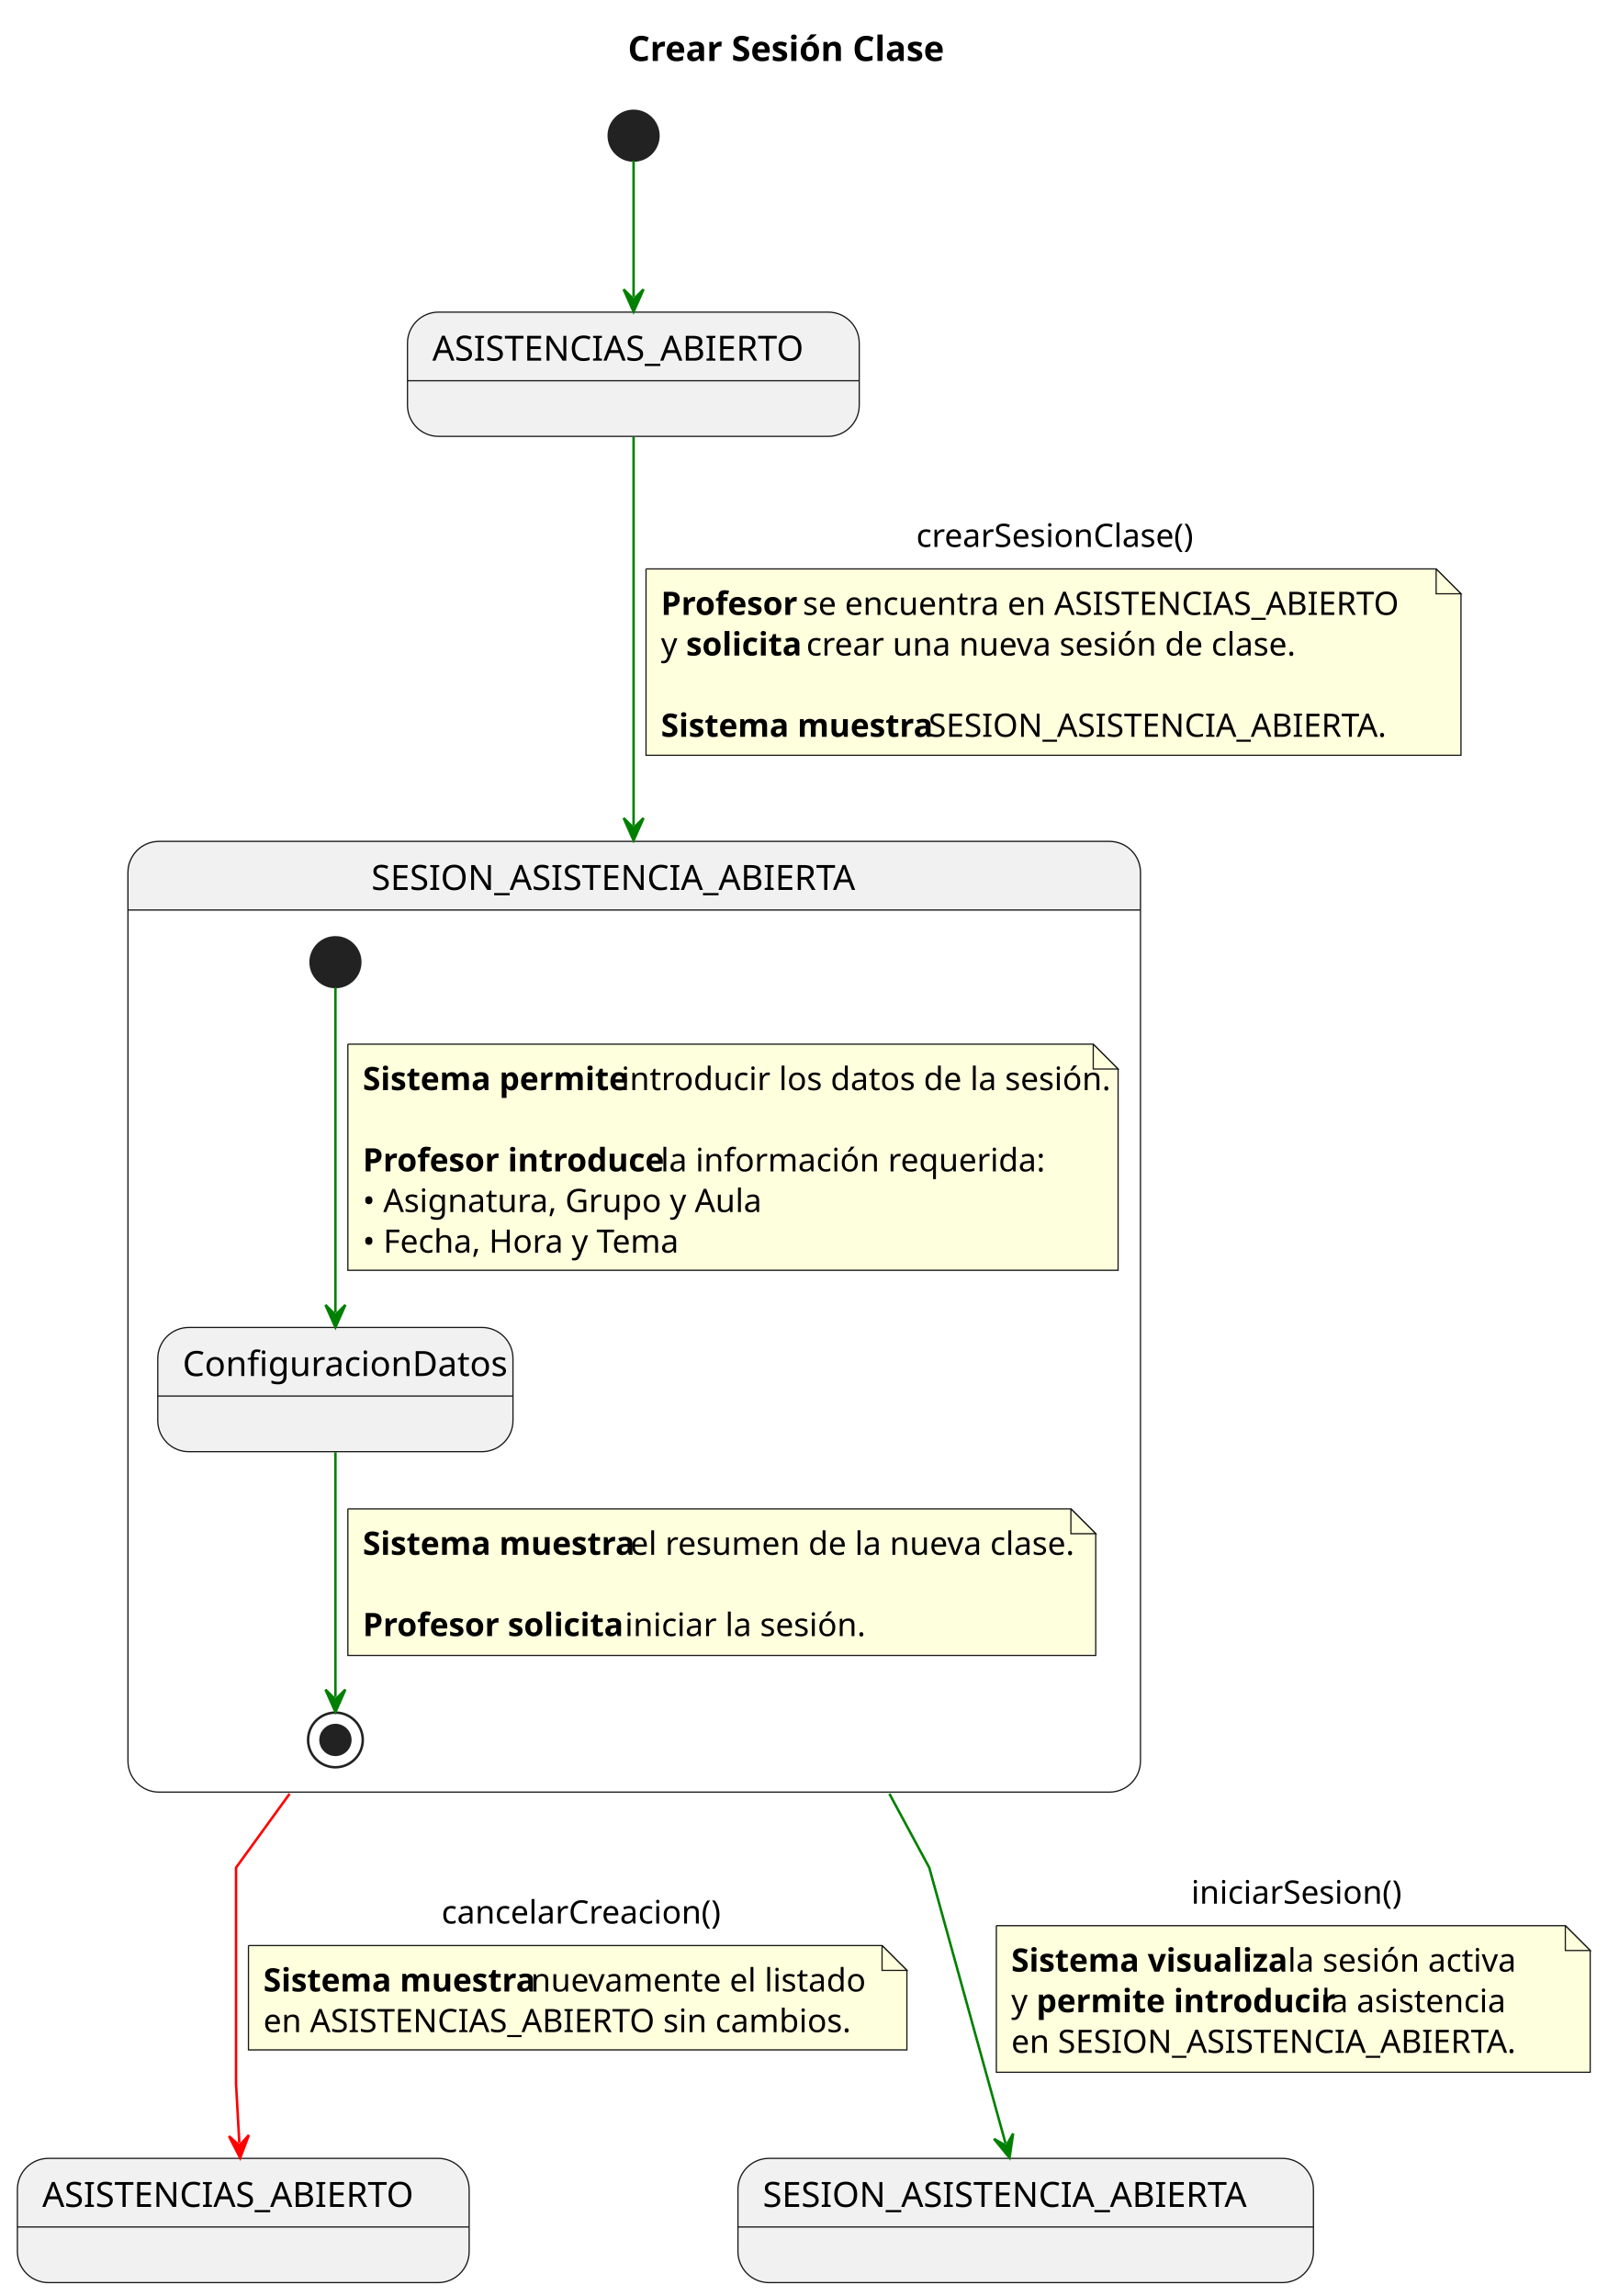
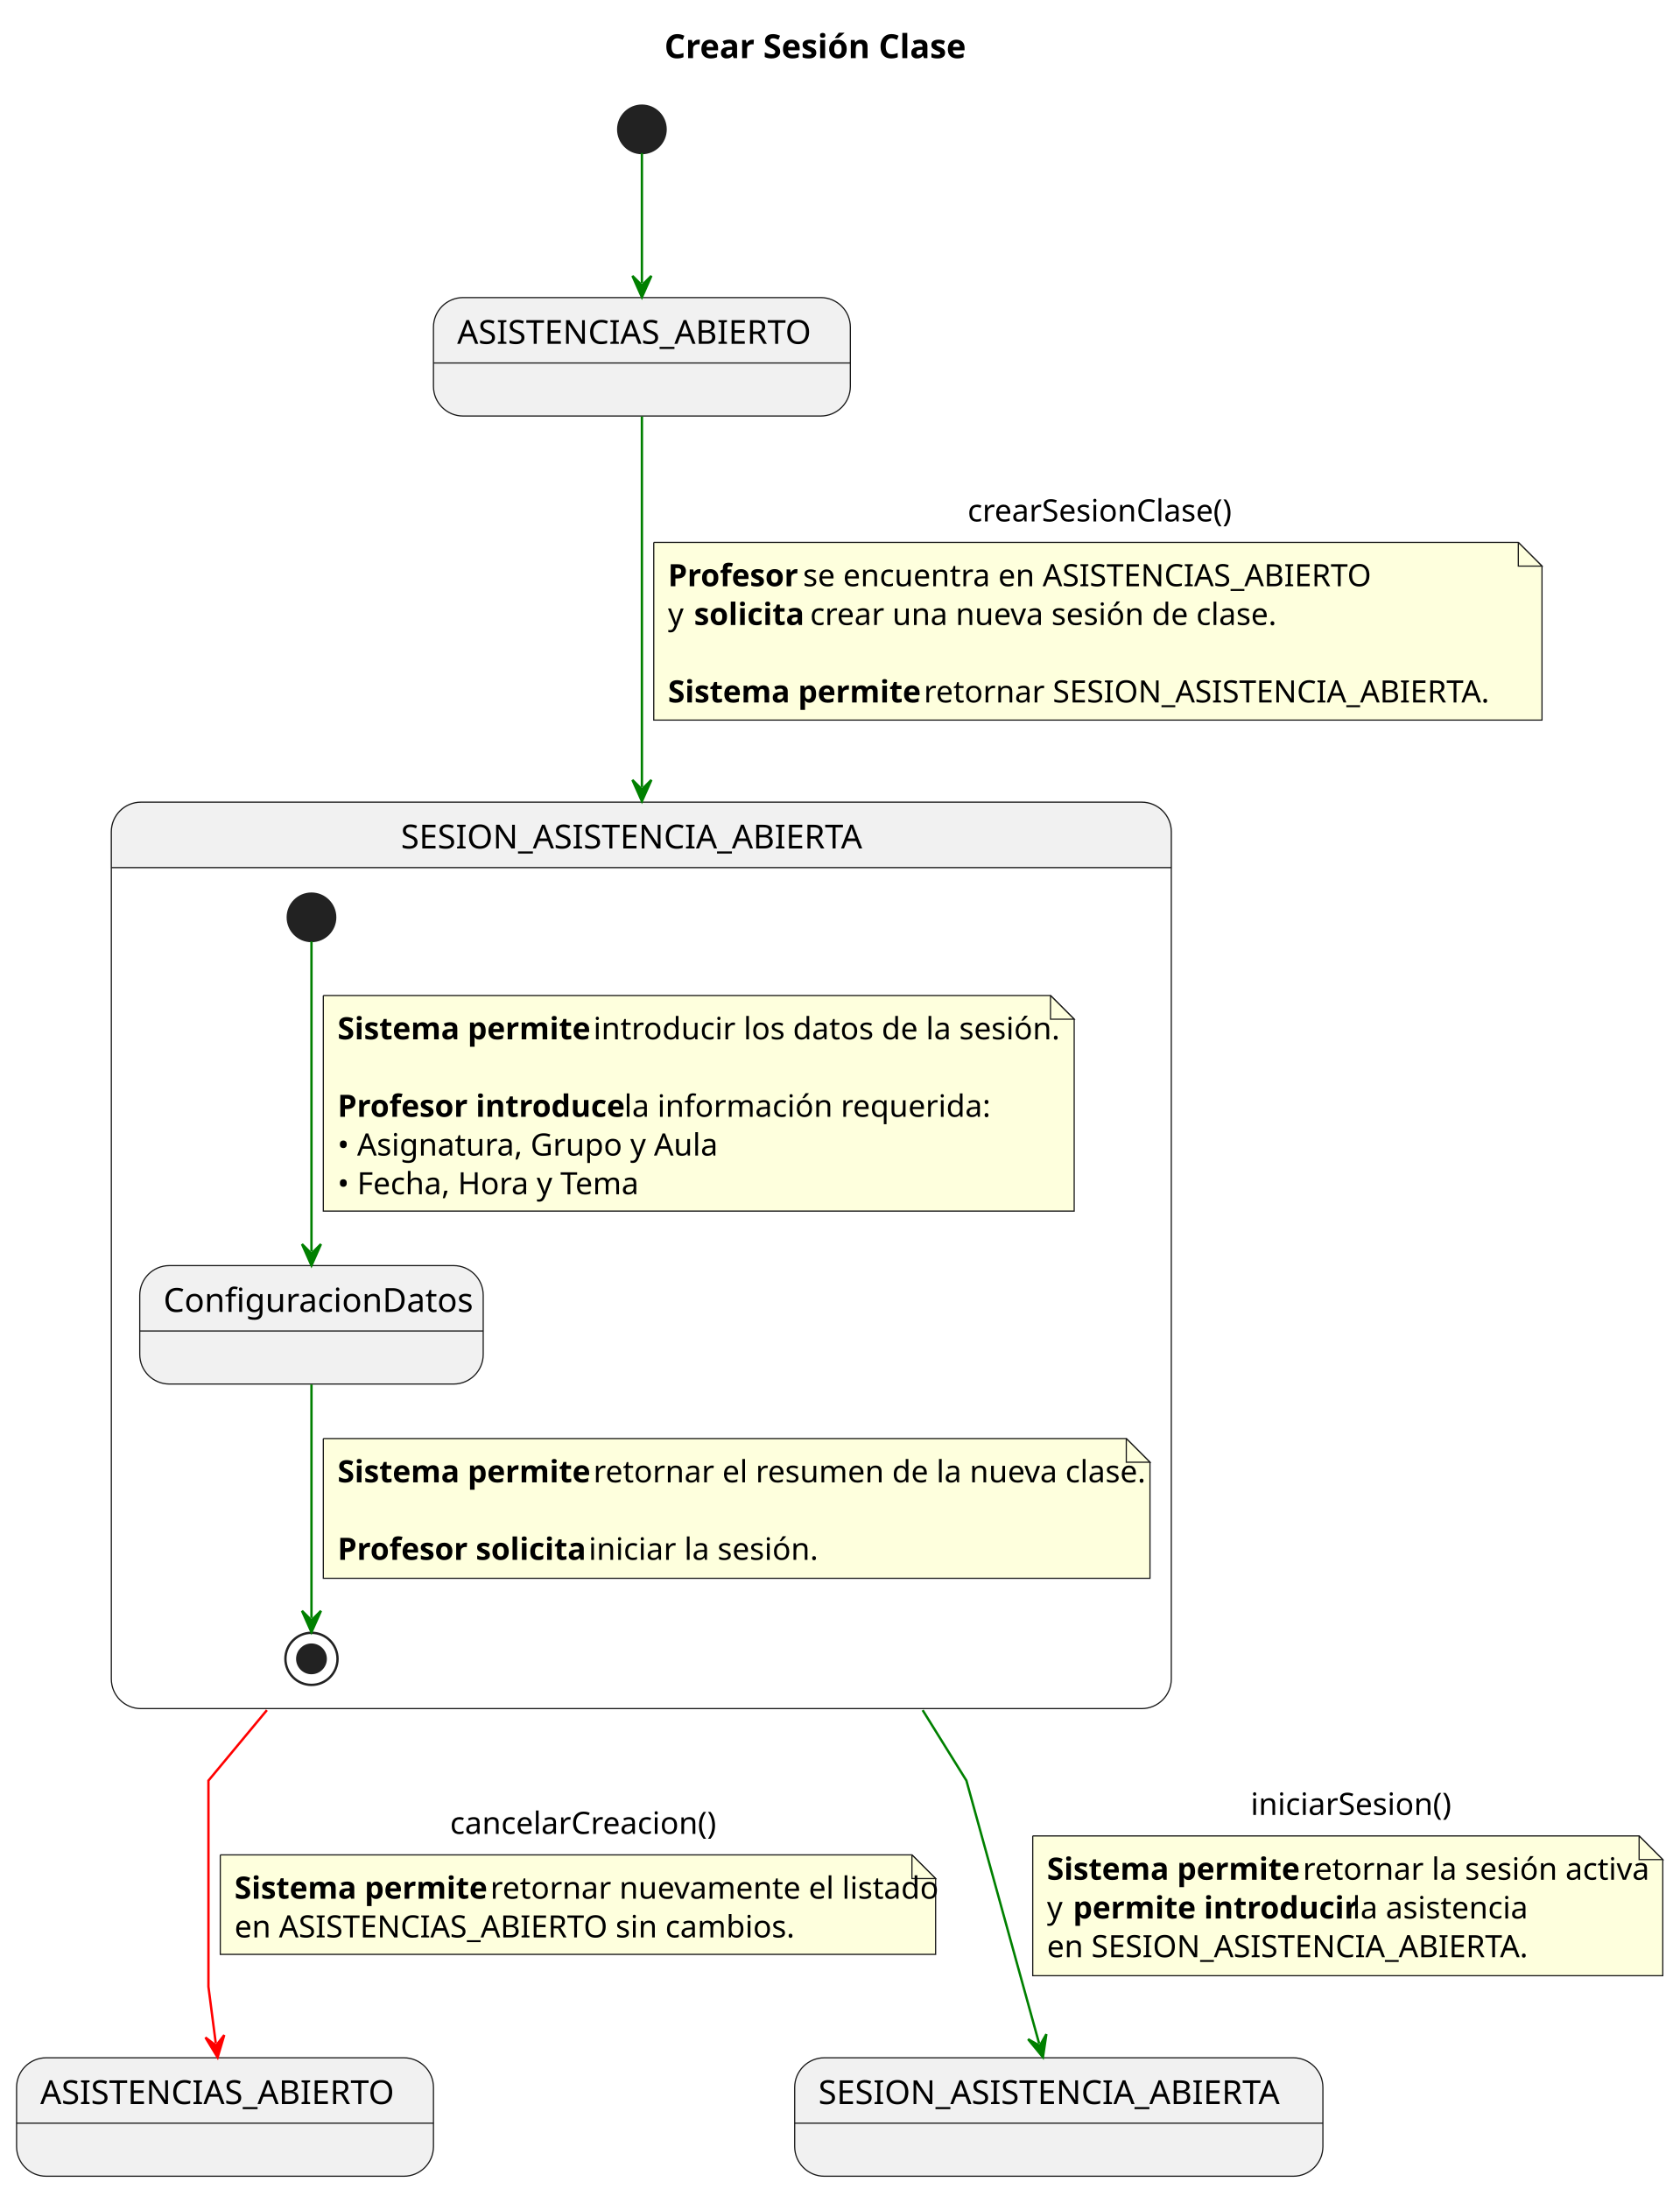
- <svg xmlns="http://www.w3.org/2000/svg" contentStyleType="text/css" data-diagram-type="STATE" height="924px" preserveAspectRatio="none" style="width:647px;height:924px;background:#FFFFFF;" version="1.1" viewBox="0 0 647 924" width="647px" zoomAndPan="magnify">
+ <svg xmlns="http://www.w3.org/2000/svg" contentStyleType="text/css" height="924px" preserveAspectRatio="none" style="width:709px;height:924px;background:#FFFFFF;" version="1.1" viewBox="0 0 709 924" width="709px" zoomAndPan="magnify">
  <defs />
  <g>
-     <text fill="#000000" font-family="sans-serif" font-size="14" font-weight="bold" lengthAdjust="spacing" textLength="127.62" x="252.69" y="24.533">Crear Sesión Clase</text>
+     <text fill="#000000" font-family="sans-serif" font-size="14" font-weight="bold" lengthAdjust="spacing" textLength="134" x="280.5" y="24.533">Crear Sesión Clase</text>
    <g id="ASISTENCIAS_ABIERTO_INICIAL">
-       <rect fill="#F1F1F1" height="50" rx="12.5" ry="12.5" style="stroke:#181818;stroke-width:0.5;" width="181.82" x="164" y="125.609" />
-       <line style="stroke:#181818;stroke-width:0.5;" x1="164" x2="345.82" y1="153.219" y2="153.219" />
-       <text fill="#000000" font-family="sans-serif" font-size="14" lengthAdjust="spacing" textLength="161.82" x="174" y="145.143">ASISTENCIAS_ABIERTO</text>
+       <rect fill="#F1F1F1" height="50" rx="12.5" ry="12.5" style="stroke:#181818;stroke-width:0.5;" width="176" x="183" y="125.609" />
+       <line style="stroke:#181818;stroke-width:0.5;" x1="183" x2="359" y1="153.219" y2="153.219" />
+       <text fill="#000000" font-family="sans-serif" font-size="14" lengthAdjust="spacing" textLength="156" x="193" y="145.143">ASISTENCIAS_ABIERTO</text>
    </g>
    <g id="ASISTENCIAS_ABIERTO_FINAL">
-       <rect fill="#F1F1F1" height="50" rx="12.5" ry="12.5" style="stroke:#181818;stroke-width:0.5;" width="181.82" x="7" y="868.609" />
-       <line style="stroke:#181818;stroke-width:0.5;" x1="7" x2="188.82" y1="896.219" y2="896.219" />
-       <text fill="#000000" font-family="sans-serif" font-size="14" lengthAdjust="spacing" textLength="161.82" x="17" y="888.143">ASISTENCIAS_ABIERTO</text>
+       <rect fill="#F1F1F1" height="50" rx="12.5" ry="12.5" style="stroke:#181818;stroke-width:0.5;" width="176" x="7" y="868.609" />
+       <line style="stroke:#181818;stroke-width:0.5;" x1="7" x2="183" y1="896.219" y2="896.219" />
+       <text fill="#000000" font-family="sans-serif" font-size="14" lengthAdjust="spacing" textLength="156" x="17" y="888.143">ASISTENCIAS_ABIERTO</text>
    </g>
-     <path d="M64,338.609 L446.5,338.609 A12.5,12.5 0 0 1 459,351.109 L459,366.219 L51.5,366.219 L51.5,351.109 A12.5,12.5 0 0 1 64,338.609" fill="#F1F1F1" style="stroke:#F1F1F1;stroke-width:1;" />
-     <rect fill="none" height="382.609" rx="12.5" ry="12.5" style="stroke:#181818;stroke-width:0.5;" width="407.5" x="51.5" y="338.609" />
-     <line style="stroke:#181818;stroke-width:0.5;" x1="51.5" x2="459" y1="366.219" y2="366.219" />
-     <text fill="#000000" font-family="sans-serif" font-size="14" lengthAdjust="spacing" textLength="211.62" x="149.44" y="358.143">SESION_ASISTENCIA_ABIERTA</text>
+     <path d="M59.5,338.609 L482,338.609 A12.5,12.5 0 0 1 494.5,351.109 L494.5,366.219 L47,366.219 L47,351.109 A12.5,12.5 0 0 1 59.5,338.609 " fill="#F1F1F1" style="stroke:#F1F1F1;stroke-width:1.0;" />
+     <rect fill="none" height="382.609" rx="12.5" ry="12.5" style="stroke:#181818;stroke-width:0.5;" width="447.5" x="47" y="338.609" />
+     <line style="stroke:#181818;stroke-width:0.5;" x1="47" x2="494.5" y1="366.219" y2="366.219" />
+     <text fill="#000000" font-family="sans-serif" font-size="14" lengthAdjust="spacing" textLength="203" x="169.25" y="358.143">SESION_ASISTENCIA_ABIERTA</text>
    <g id="SESION_NUEVA_COMP.ConfiguracionDatos">
-       <rect fill="#F1F1F1" height="50" rx="12.5" ry="12.5" style="stroke:#181818;stroke-width:0.5;" width="142.958" x="63.5" y="534.219" />
-       <line style="stroke:#181818;stroke-width:0.5;" x1="63.5" x2="206.458" y1="561.828" y2="561.828" />
-       <text fill="#000000" font-family="sans-serif" font-size="14" lengthAdjust="spacing" textLength="122.958" x="73.5" y="553.752">ConfiguracionDatos</text>
+       <rect fill="#F1F1F1" height="50" rx="12.5" ry="12.5" style="stroke:#181818;stroke-width:0.5;" width="145" x="59" y="534.219" />
+       <line style="stroke:#181818;stroke-width:0.5;" x1="59" x2="204" y1="561.828" y2="561.828" />
+       <text fill="#000000" font-family="sans-serif" font-size="14" lengthAdjust="spacing" textLength="125" x="69" y="553.752">ConfiguracionDatos</text>
    </g>
-     <ellipse cx="135" cy="387.219" fill="#222222" rx="10" ry="10" style="stroke:#222222;stroke-width:1;" />
-     <ellipse cx="135" cy="700.219" fill="none" rx="11" ry="11" style="stroke:#222222;stroke-width:1;" />
-     <ellipse cx="135" cy="700.219" fill="#222222" rx="6" ry="6" style="stroke:#222222;stroke-width:1;" />
-     <g class="link" data-entity-1="*start*SESION_NUEVA_COMP" data-entity-2="ConfiguracionDatos" data-source-line="23" data-uid="lnk6" id="link_*start*SESION_NUEVA_COMP_ConfiguracionDatos">
-       <path d="M135,397.359 C135,422.949 135,489.909 135,528.159" fill="none" id="*start*SESION_NUEVA_COMP-to-ConfiguracionDatos" style="stroke:#008000;stroke-width:1;" />
-       <polygon fill="#008000" points="135,534.159,139,525.159,135,529.159,131,525.159,135,534.159" style="stroke:#008000;stroke-width:1;" />
-       <path d="M140,420.219 L140,511.219 L450,511.219 L450,430.219 L440,420.219 L140,420.219" fill="#FEFFDD" style="stroke:#181818;stroke-width:0.5;" />
-       <path d="M440,420.219 L440,430.219 L450,430.219 L440,420.219" fill="#FEFFDD" style="stroke:#181818;stroke-width:0.5;" />
-       <text fill="#000000" font-family="sans-serif" font-size="13" font-weight="bold" lengthAdjust="spacing" textLength="100.433" x="146" y="438.714">Sistema permite</text>
-       <text fill="#000000" font-family="sans-serif" font-size="13" lengthAdjust="spacing" textLength="185.713" x="250.044" y="438.714">introducir los datos de la sesión.</text>
-       <text fill="#000000" font-family="sans-serif" font-size="13" lengthAdjust="spacing" textLength="3.612" x="146" y="455.065"> </text>
-       <text fill="#000000" font-family="sans-serif" font-size="13" font-weight="bold" lengthAdjust="spacing" textLength="116.295" x="146" y="471.417">Profesor introduce</text>
-       <text fill="#000000" font-family="sans-serif" font-size="13" lengthAdjust="spacing" textLength="143.076" x="265.907" y="471.417">la información requerida:</text>
-       <text fill="#000000" font-family="sans-serif" font-size="13" lengthAdjust="spacing" textLength="154.14" x="146" y="487.769">• Asignatura, Grupo y Aula</text>
-       <text fill="#000000" font-family="sans-serif" font-size="13" lengthAdjust="spacing" textLength="127.378" x="146" y="504.12">• Fecha, Hora y Tema</text>
+     <ellipse cx="131.5" cy="387.219" fill="#222222" rx="10" ry="10" style="stroke:#222222;stroke-width:1.0;" />
+     <ellipse cx="131.5" cy="700.219" fill="none" rx="11" ry="11" style="stroke:#222222;stroke-width:1.0;" />
+     <ellipse cx="131.5" cy="700.219" fill="#222222" rx="6" ry="6" style="stroke:#222222;stroke-width:1.0;" />
+     <g id="link_*start*SESION_NUEVA_COMP_ConfiguracionDatos">
+       <path d="M131.5,397.359 C131.5,422.949 131.5,489.909 131.5,528.159 " fill="none" id="*start*SESION_NUEVA_COMP-to-ConfiguracionDatos" style="stroke:#008000;stroke-width:1.0;" />
+       <polygon fill="#008000" points="131.5,534.159,135.5,525.159,131.5,529.159,127.5,525.159,131.5,534.159" style="stroke:#008000;stroke-width:1.0;" />
+       <path d="M136.5,420.219 L136.5,511.219 L453.5,511.219 L453.5,430.219 L443.5,420.219 L136.5,420.219 " fill="#FEFFDD" style="stroke:#181818;stroke-width:0.5;" />
+       <path d="M443.5,420.219 L443.5,430.219 L453.5,430.219 L443.5,420.219 " fill="#FEFFDD" style="stroke:#181818;stroke-width:0.5;" />
+       <text fill="#000000" font-family="sans-serif" font-size="13" font-weight="bold" lengthAdjust="spacing" textLength="104" x="142.5" y="438.714">Sistema permite</text>
+       <text fill="#000000" font-family="sans-serif" font-size="13" lengthAdjust="spacing" textLength="188" x="250.5" y="438.714">introducir los datos de la sesión.</text>
+       <text fill="#000000" font-family="sans-serif" font-size="13" lengthAdjust="spacing" textLength="4" x="142.5" y="455.065"> </text>
+       <text fill="#000000" font-family="sans-serif" font-size="13" font-weight="bold" lengthAdjust="spacing" textLength="117" x="142.5" y="471.417">Profesor introduce</text>
+       <text fill="#000000" font-family="sans-serif" font-size="13" lengthAdjust="spacing" textLength="141" x="263.5" y="471.417">la información requerida:</text>
+       <text fill="#000000" font-family="sans-serif" font-size="13" lengthAdjust="spacing" textLength="155" x="142.5" y="487.769">• Asignatura, Grupo y Aula</text>
+       <text fill="#000000" font-family="sans-serif" font-size="13" lengthAdjust="spacing" textLength="127" x="142.5" y="504.12">• Fecha, Hora y Tema</text>
    </g>
-     <g class="link" data-entity-1="ConfiguracionDatos" data-entity-2="*end*SESION_NUEVA_COMP" data-source-line="32" data-uid="lnk8" id="link_ConfiguracionDatos_*end*SESION_NUEVA_COMP">
-       <path d="M135,584.429 C135,615.229 135,661.059 135,682.959" fill="none" id="ConfiguracionDatos-to-*end*SESION_NUEVA_COMP" style="stroke:#008000;stroke-width:1;" />
-       <polygon fill="#008000" points="135,688.959,139,679.959,135,683.959,131,679.959,135,688.959" style="stroke:#008000;stroke-width:1;" />
-       <path d="M140,607.219 L140,666.219 L441,666.219 L441,617.219 L431,607.219 L140,607.219" fill="#FEFFDD" style="stroke:#181818;stroke-width:0.5;" />
-       <path d="M431,607.219 L431,617.219 L441,617.219 L431,607.219" fill="#FEFFDD" style="stroke:#181818;stroke-width:0.5;" />
-       <text fill="#000000" font-family="sans-serif" font-size="13" font-weight="bold" lengthAdjust="spacing" textLength="104.051" x="146" y="625.714">Sistema muestra</text>
-       <text fill="#000000" font-family="sans-serif" font-size="13" lengthAdjust="spacing" textLength="172.713" x="253.663" y="625.714">el resumen de la nueva clase.</text>
-       <text fill="#000000" font-family="sans-serif" font-size="13" lengthAdjust="spacing" textLength="3.612" x="146" y="642.065"> </text>
-       <text fill="#000000" font-family="sans-serif" font-size="13" font-weight="bold" lengthAdjust="spacing" textLength="101.867" x="146" y="658.417">Profesor solicita</text>
-       <text fill="#000000" font-family="sans-serif" font-size="13" lengthAdjust="spacing" textLength="92.485" x="251.479" y="658.417">iniciar la sesión.</text>
+     <g id="link_ConfiguracionDatos_*end*SESION_NUEVA_COMP">
+       <path d="M131.5,584.429 C131.5,615.229 131.5,661.059 131.5,682.959 " fill="none" id="ConfiguracionDatos-to-*end*SESION_NUEVA_COMP" style="stroke:#008000;stroke-width:1.0;" />
+       <polygon fill="#008000" points="131.5,688.959,135.5,679.959,131.5,683.959,127.5,679.959,131.5,688.959" style="stroke:#008000;stroke-width:1.0;" />
+       <path d="M136.5,607.219 L136.5,666.219 L485.5,666.219 L485.5,617.219 L475.5,607.219 L136.5,607.219 " fill="#FEFFDD" style="stroke:#181818;stroke-width:0.5;" />
+       <path d="M475.5,607.219 L475.5,617.219 L485.5,617.219 L475.5,607.219 " fill="#FEFFDD" style="stroke:#181818;stroke-width:0.5;" />
+       <text fill="#000000" font-family="sans-serif" font-size="13" font-weight="bold" lengthAdjust="spacing" textLength="104" x="142.5" y="625.714">Sistema permite</text>
+       <text fill="#000000" font-family="sans-serif" font-size="13" lengthAdjust="spacing" textLength="220" x="250.5" y="625.714">retornar el resumen de la nueva clase.</text>
+       <text fill="#000000" font-family="sans-serif" font-size="13" lengthAdjust="spacing" textLength="4" x="142.5" y="642.065"> </text>
+       <text fill="#000000" font-family="sans-serif" font-size="13" font-weight="bold" lengthAdjust="spacing" textLength="102" x="142.5" y="658.417">Profesor solicita</text>
+       <text fill="#000000" font-family="sans-serif" font-size="13" lengthAdjust="spacing" textLength="94" x="248.5" y="658.417">iniciar la sesión.</text>
    </g>
    <g id="SESION_ACTIVA_FINAL">
-       <rect fill="#F1F1F1" height="50" rx="12.5" ry="12.5" style="stroke:#181818;stroke-width:0.5;" width="231.62" x="297" y="868.609" />
-       <line style="stroke:#181818;stroke-width:0.5;" x1="297" x2="528.62" y1="896.219" y2="896.219" />
-       <text fill="#000000" font-family="sans-serif" font-size="14" lengthAdjust="spacing" textLength="211.62" x="307" y="888.143">SESION_ASISTENCIA_ABIERTA</text>
+       <rect fill="#F1F1F1" height="50" rx="12.5" ry="12.5" style="stroke:#181818;stroke-width:0.5;" width="223" x="335.5" y="868.609" />
+       <line style="stroke:#181818;stroke-width:0.5;" x1="335.5" x2="558.5" y1="896.219" y2="896.219" />
+       <text fill="#000000" font-family="sans-serif" font-size="14" lengthAdjust="spacing" textLength="203" x="345.5" y="888.143">SESION_ASISTENCIA_ABIERTA</text>
    </g>
-     <ellipse cx="255" cy="54.609" fill="#222222" rx="10" ry="10" style="stroke:#222222;stroke-width:1;" />
-     <g class="link" data-entity-1="*start*" data-entity-2="ASISTENCIAS_ABIERTO_INICIAL" data-source-line="9" data-uid="lnk3" id="link_*start*_ASISTENCIAS_ABIERTO_INICIAL">
-       <path d="M255,64.619 C255,78.499 255,99.579 255,119.449" fill="none" id="*start*-to-ASISTENCIAS_ABIERTO_INICIAL" style="stroke:#008000;stroke-width:1;" />
-       <polygon fill="#008000" points="255,125.449,259,116.449,255,120.449,251,116.449,255,125.449" style="stroke:#008000;stroke-width:1;" />
+     <ellipse cx="271" cy="54.609" fill="#222222" rx="10" ry="10" style="stroke:#222222;stroke-width:1.0;" />
+     <g id="link_*start*_ASISTENCIAS_ABIERTO_INICIAL">
+       <path d="M271,64.619 C271,78.499 271,99.579 271,119.449 " fill="none" id="*start*-to-ASISTENCIAS_ABIERTO_INICIAL" style="stroke:#008000;stroke-width:1.0;" />
+       <polygon fill="#008000" points="271,125.449,275,116.449,271,120.449,267,116.449,271,125.449" style="stroke:#008000;stroke-width:1.0;" />
    </g>
-     <g class="link" data-entity-1="ASISTENCIAS_ABIERTO_INICIAL" data-entity-2="SESION_NUEVA_COMP" data-source-line="11" data-uid="lnk4" id="link_ASISTENCIAS_ABIERTO_INICIAL_SESION_NUEVA_COMP">
-       <path d="M255,175.799 C255,209.479 255,267.679 255,332.219" fill="none" id="ASISTENCIAS_ABIERTO_INICIAL-to-SESION_NUEVA_COMP" style="stroke:#008000;stroke-width:1;" />
-       <polygon fill="#008000" points="255,338.219,259,329.219,255,333.219,251,329.219,255,338.219" style="stroke:#008000;stroke-width:1;" />
-       <text fill="#000000" font-family="sans-serif" font-size="13" lengthAdjust="spacing" textLength="111.262" x="368.759" y="220.105">crearSesionClase()</text>
-       <path d="M260,228.961 L260,303.961 L588,303.961 L588,238.961 L578,228.961 L260,228.961" fill="#FEFFDD" style="stroke:#181818;stroke-width:0.5;" />
-       <path d="M578,228.961 L578,238.961 L588,238.961 L578,228.961" fill="#FEFFDD" style="stroke:#181818;stroke-width:0.5;" />
-       <text fill="#000000" font-family="sans-serif" font-size="13" font-weight="bold" lengthAdjust="spacing" textLength="53.46" x="266" y="247.456">Profesor</text>
-       <text fill="#000000" font-family="sans-serif" font-size="13" lengthAdjust="spacing" textLength="247.108" x="323.072" y="247.456">se encuentra en ASISTENCIAS_ABIERTO</text>
-       <text fill="#000000" font-family="sans-serif" font-size="13" lengthAdjust="spacing" textLength="6.5" x="266" y="263.808">y</text>
-       <text fill="#000000" font-family="sans-serif" font-size="13" font-weight="bold" lengthAdjust="spacing" textLength="44.795" x="276.112" y="263.808">solicita</text>
-       <text fill="#000000" font-family="sans-serif" font-size="13" lengthAdjust="spacing" textLength="190.785" x="324.519" y="263.808">crear una nueva sesión de clase.</text>
-       <text fill="#000000" font-family="sans-serif" font-size="13" lengthAdjust="spacing" textLength="3.612" x="266" y="280.159"> </text>
-       <text fill="#000000" font-family="sans-serif" font-size="13" font-weight="bold" lengthAdjust="spacing" textLength="104.051" x="266" y="296.511">Sistema muestra</text>
-       <text fill="#000000" font-family="sans-serif" font-size="13" lengthAdjust="spacing" textLength="200.116" x="373.663" y="296.511">SESION_ASISTENCIA_ABIERTA.</text>
+     <g id="link_ASISTENCIAS_ABIERTO_INICIAL_SESION_NUEVA_COMP">
+       <path d="M271,175.799 C271,209.479 271,267.679 271,332.219 " fill="none" id="ASISTENCIAS_ABIERTO_INICIAL-to-SESION_NUEVA_COMP" style="stroke:#008000;stroke-width:1.0;" />
+       <polygon fill="#008000" points="271,338.219,275,329.219,271,333.219,267,329.219,271,338.219" style="stroke:#008000;stroke-width:1.0;" />
+       <text fill="#000000" font-family="sans-serif" font-size="13" lengthAdjust="spacing" textLength="110" x="408.5" y="220.105">crearSesionClase()</text>
+       <path d="M276,228.961 L276,303.961 L651,303.961 L651,238.961 L641,228.961 L276,228.961 " fill="#FEFFDD" style="stroke:#181818;stroke-width:0.5;" />
+       <path d="M641,228.961 L641,238.961 L651,238.961 L641,228.961 " fill="#FEFFDD" style="stroke:#181818;stroke-width:0.5;" />
+       <text fill="#000000" font-family="sans-serif" font-size="13" font-weight="bold" lengthAdjust="spacing" textLength="53" x="282" y="247.456">Profesor</text>
+       <text fill="#000000" font-family="sans-serif" font-size="13" lengthAdjust="spacing" textLength="245" x="339" y="247.456">se encuentra en ASISTENCIAS_ABIERTO</text>
+       <text fill="#000000" font-family="sans-serif" font-size="13" lengthAdjust="spacing" textLength="7" x="282" y="263.808">y</text>
+       <text fill="#000000" font-family="sans-serif" font-size="13" font-weight="bold" lengthAdjust="spacing" textLength="45" x="293" y="263.808">solicita</text>
+       <text fill="#000000" font-family="sans-serif" font-size="13" lengthAdjust="spacing" textLength="190" x="342" y="263.808">crear una nueva sesión de clase.</text>
+       <text fill="#000000" font-family="sans-serif" font-size="13" lengthAdjust="spacing" textLength="4" x="282" y="280.159"> </text>
+       <text fill="#000000" font-family="sans-serif" font-size="13" font-weight="bold" lengthAdjust="spacing" textLength="104" x="282" y="296.511">Sistema permite</text>
+       <text fill="#000000" font-family="sans-serif" font-size="13" lengthAdjust="spacing" textLength="246" x="390" y="296.511">retornar SESION_ASISTENCIA_ABIERTA.</text>
    </g>
-     <g class="link" data-entity-1="SESION_NUEVA_COMP" data-entity-2="SESION_ACTIVA_FINAL" data-source-line="40" data-uid="lnk9" id="link_SESION_NUEVA_COMP_SESION_ACTIVA_FINAL">
-       <path d="M357.95,721.869 C367.68,739.899 374,751.609 374,751.609 C374,751.609 393.539,822.277 404.699,862.587" fill="none" id="SESION_NUEVA_COMP-to-SESION_ACTIVA_FINAL" style="stroke:#008000;stroke-width:1;" />
-       <polygon fill="#008000" points="406.3,868.369,407.754,858.628,404.966,863.551,400.044,860.763,406.3,868.369" style="stroke:#008000;stroke-width:1;" />
-       <text fill="#000000" font-family="sans-serif" font-size="13" lengthAdjust="spacing" textLength="82.361" x="479.414" y="766.105">iniciarSesion()</text>
-       <path d="M401,774.961 L401,833.961 L640,833.961 L640,784.961 L630,774.961 L401,774.961" fill="#FEFFDD" style="stroke:#181818;stroke-width:0.5;" />
-       <path d="M630,774.961 L630,784.961 L640,784.961 L630,774.961" fill="#FEFFDD" style="stroke:#181818;stroke-width:0.5;" />
-       <text fill="#000000" font-family="sans-serif" font-size="13" font-weight="bold" lengthAdjust="spacing" textLength="107.669" x="407" y="793.456">Sistema visualiza</text>
-       <text fill="#000000" font-family="sans-serif" font-size="13" lengthAdjust="spacing" textLength="88.88" x="518.281" y="793.456">la sesión activa</text>
-       <text fill="#000000" font-family="sans-serif" font-size="13" lengthAdjust="spacing" textLength="6.5" x="407" y="809.808">y</text>
-       <text fill="#000000" font-family="sans-serif" font-size="13" font-weight="bold" lengthAdjust="spacing" textLength="111.236" x="417.112" y="809.808">permite introducir</text>
-       <text fill="#000000" font-family="sans-serif" font-size="13" lengthAdjust="spacing" textLength="71.538" x="531.96" y="809.808">la asistencia</text>
-       <text fill="#000000" font-family="sans-serif" font-size="13" lengthAdjust="spacing" textLength="218.188" x="407" y="826.159">en SESION_ASISTENCIA_ABIERTA.</text>
+     <g id="link_SESION_NUEVA_COMP_SESION_ACTIVA_FINAL">
+       <path d="M389.52,721.869 C400.72,739.899 408,751.609 408,751.609 C408,751.609 427.539,822.277 438.699,862.587 " fill="none" id="SESION_NUEVA_COMP-to-SESION_ACTIVA_FINAL" style="stroke:#008000;stroke-width:1.0;" />
+       <polygon fill="#008000" points="440.3,868.369,441.754,858.628,438.966,863.551,434.044,860.763,440.3,868.369" style="stroke:#008000;stroke-width:1.0;" />
+       <text fill="#000000" font-family="sans-serif" font-size="13" lengthAdjust="spacing" textLength="82" x="528" y="766.105">iniciarSesion()</text>
+       <path d="M436,774.961 L436,833.961 L702,833.961 L702,784.961 L692,774.961 L436,774.961 " fill="#FEFFDD" style="stroke:#181818;stroke-width:0.5;" />
+       <path d="M692,774.961 L692,784.961 L702,784.961 L692,774.961 " fill="#FEFFDD" style="stroke:#181818;stroke-width:0.5;" />
+       <text fill="#000000" font-family="sans-serif" font-size="13" font-weight="bold" lengthAdjust="spacing" textLength="104" x="442" y="793.456">Sistema permite</text>
+       <text fill="#000000" font-family="sans-serif" font-size="13" lengthAdjust="spacing" textLength="137" x="550" y="793.456">retornar la sesión activa</text>
+       <text fill="#000000" font-family="sans-serif" font-size="13" lengthAdjust="spacing" textLength="7" x="442" y="809.808">y</text>
+       <text fill="#000000" font-family="sans-serif" font-size="13" font-weight="bold" lengthAdjust="spacing" textLength="114" x="453" y="809.808">permite introducir</text>
+       <text fill="#000000" font-family="sans-serif" font-size="13" lengthAdjust="spacing" textLength="73" x="571" y="809.808">la asistencia</text>
+       <text fill="#000000" font-family="sans-serif" font-size="13" lengthAdjust="spacing" textLength="216" x="442" y="826.159">en SESION_ASISTENCIA_ABIERTA.</text>
    </g>
-     <g class="link" data-entity-1="SESION_NUEVA_COMP" data-entity-2="ASISTENCIAS_ABIERTO_FINAL" data-source-line="47" data-uid="lnk10" id="link_SESION_NUEVA_COMP_ASISTENCIAS_ABIERTO_FINAL">
-       <path d="M116.58,721.869 C103.5,739.899 95,751.609 95,751.609 C95,751.609 95,838.609 95,838.609 C95,838.609 95.526,848.089 96.326,862.459" fill="none" id="SESION_NUEVA_COMP-to-ASISTENCIAS_ABIERTO_FINAL" style="stroke:#FF0000;stroke-width:1;" />
-       <polygon fill="#FF0000" points="96.66,868.449,100.153,859.241,96.382,863.457,92.166,859.686,96.66,868.449" style="stroke:#FF0000;stroke-width:1;" />
-       <text fill="#000000" font-family="sans-serif" font-size="13" lengthAdjust="spacing" textLength="109.821" x="177.687" y="774.105">cancelarCreacion()</text>
-       <path d="M100,782.961 L100,824.961 L365,824.961 L365,792.961 L355,782.961 L100,782.961" fill="#FEFFDD" style="stroke:#181818;stroke-width:0.5;" />
-       <path d="M355,782.961 L355,792.961 L365,792.961 L355,782.961" fill="#FEFFDD" style="stroke:#181818;stroke-width:0.5;" />
-       <text fill="#000000" font-family="sans-serif" font-size="13" font-weight="bold" lengthAdjust="spacing" textLength="104.051" x="106" y="801.456">Sistema muestra</text>
-       <text fill="#000000" font-family="sans-serif" font-size="13" lengthAdjust="spacing" textLength="126.471" x="213.663" y="801.456">nuevamente el listado</text>
-       <text fill="#000000" font-family="sans-serif" font-size="13" lengthAdjust="spacing" textLength="244.194" x="106" y="817.808">en ASISTENCIAS_ABIERTO sin cambios.</text>
+     <g id="link_SESION_NUEVA_COMP_ASISTENCIAS_ABIERTO_FINAL">
+       <path d="M112.68,721.869 C97.72,739.899 88,751.609 88,751.609 C88,751.609 88,838.609 88,838.609 C88,838.609 89.226,848.13 91.096,862.5 " fill="none" id="SESION_NUEVA_COMP-to-ASISTENCIAS_ABIERTO_FINAL" style="stroke:#FF0000;stroke-width:1.0;" />
+       <polygon fill="#FF0000" points="91.87,868.449,94.675,859.008,91.225,863.491,86.742,860.041,91.87,868.449" style="stroke:#FF0000;stroke-width:1.0;" />
+       <text fill="#000000" font-family="sans-serif" font-size="13" lengthAdjust="spacing" textLength="108" x="190" y="774.105">cancelarCreacion()</text>
+       <path d="M93,782.961 L93,824.961 L395,824.961 L395,792.961 L385,782.961 L93,782.961 " fill="#FEFFDD" style="stroke:#181818;stroke-width:0.5;" />
+       <path d="M385,782.961 L385,792.961 L395,792.961 L385,782.961 " fill="#FEFFDD" style="stroke:#181818;stroke-width:0.5;" />
+       <text fill="#000000" font-family="sans-serif" font-size="13" font-weight="bold" lengthAdjust="spacing" textLength="104" x="99" y="801.456">Sistema permite</text>
+       <text fill="#000000" font-family="sans-serif" font-size="13" lengthAdjust="spacing" textLength="173" x="207" y="801.456">retornar nuevamente el listado</text>
+       <text fill="#000000" font-family="sans-serif" font-size="13" lengthAdjust="spacing" textLength="244" x="99" y="817.808">en ASISTENCIAS_ABIERTO sin cambios.</text>
    </g>
  </g>
</svg>
